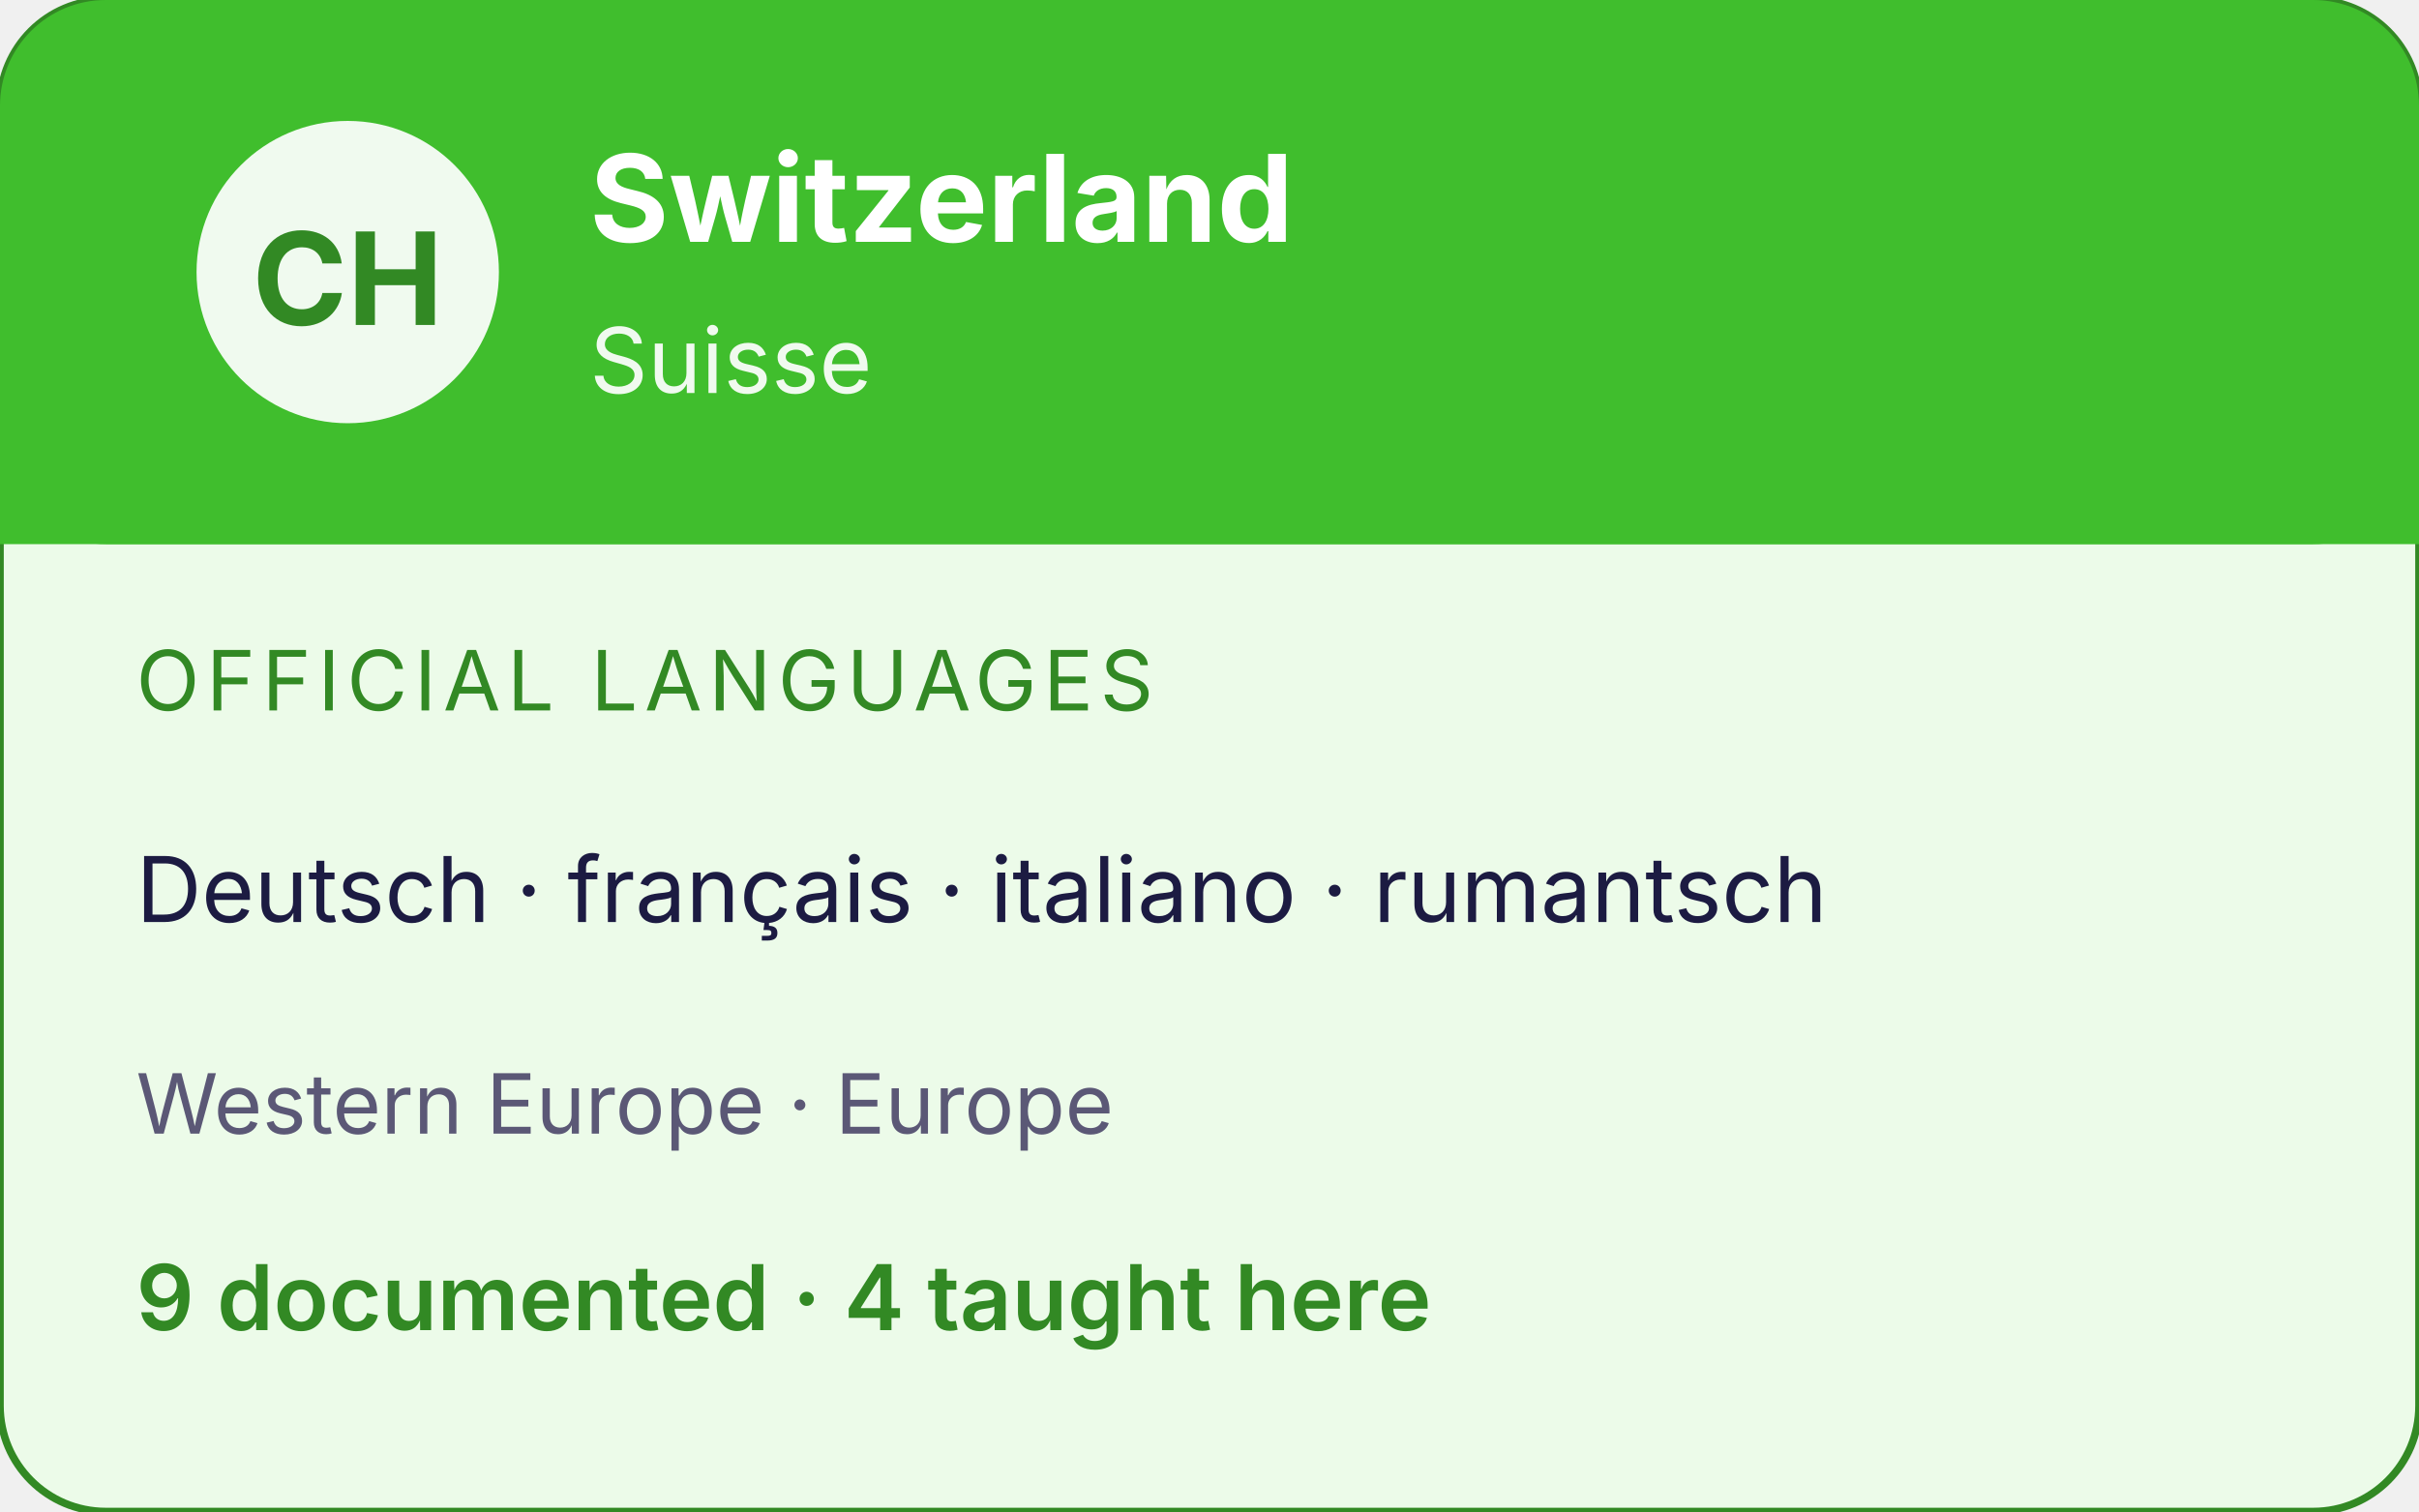
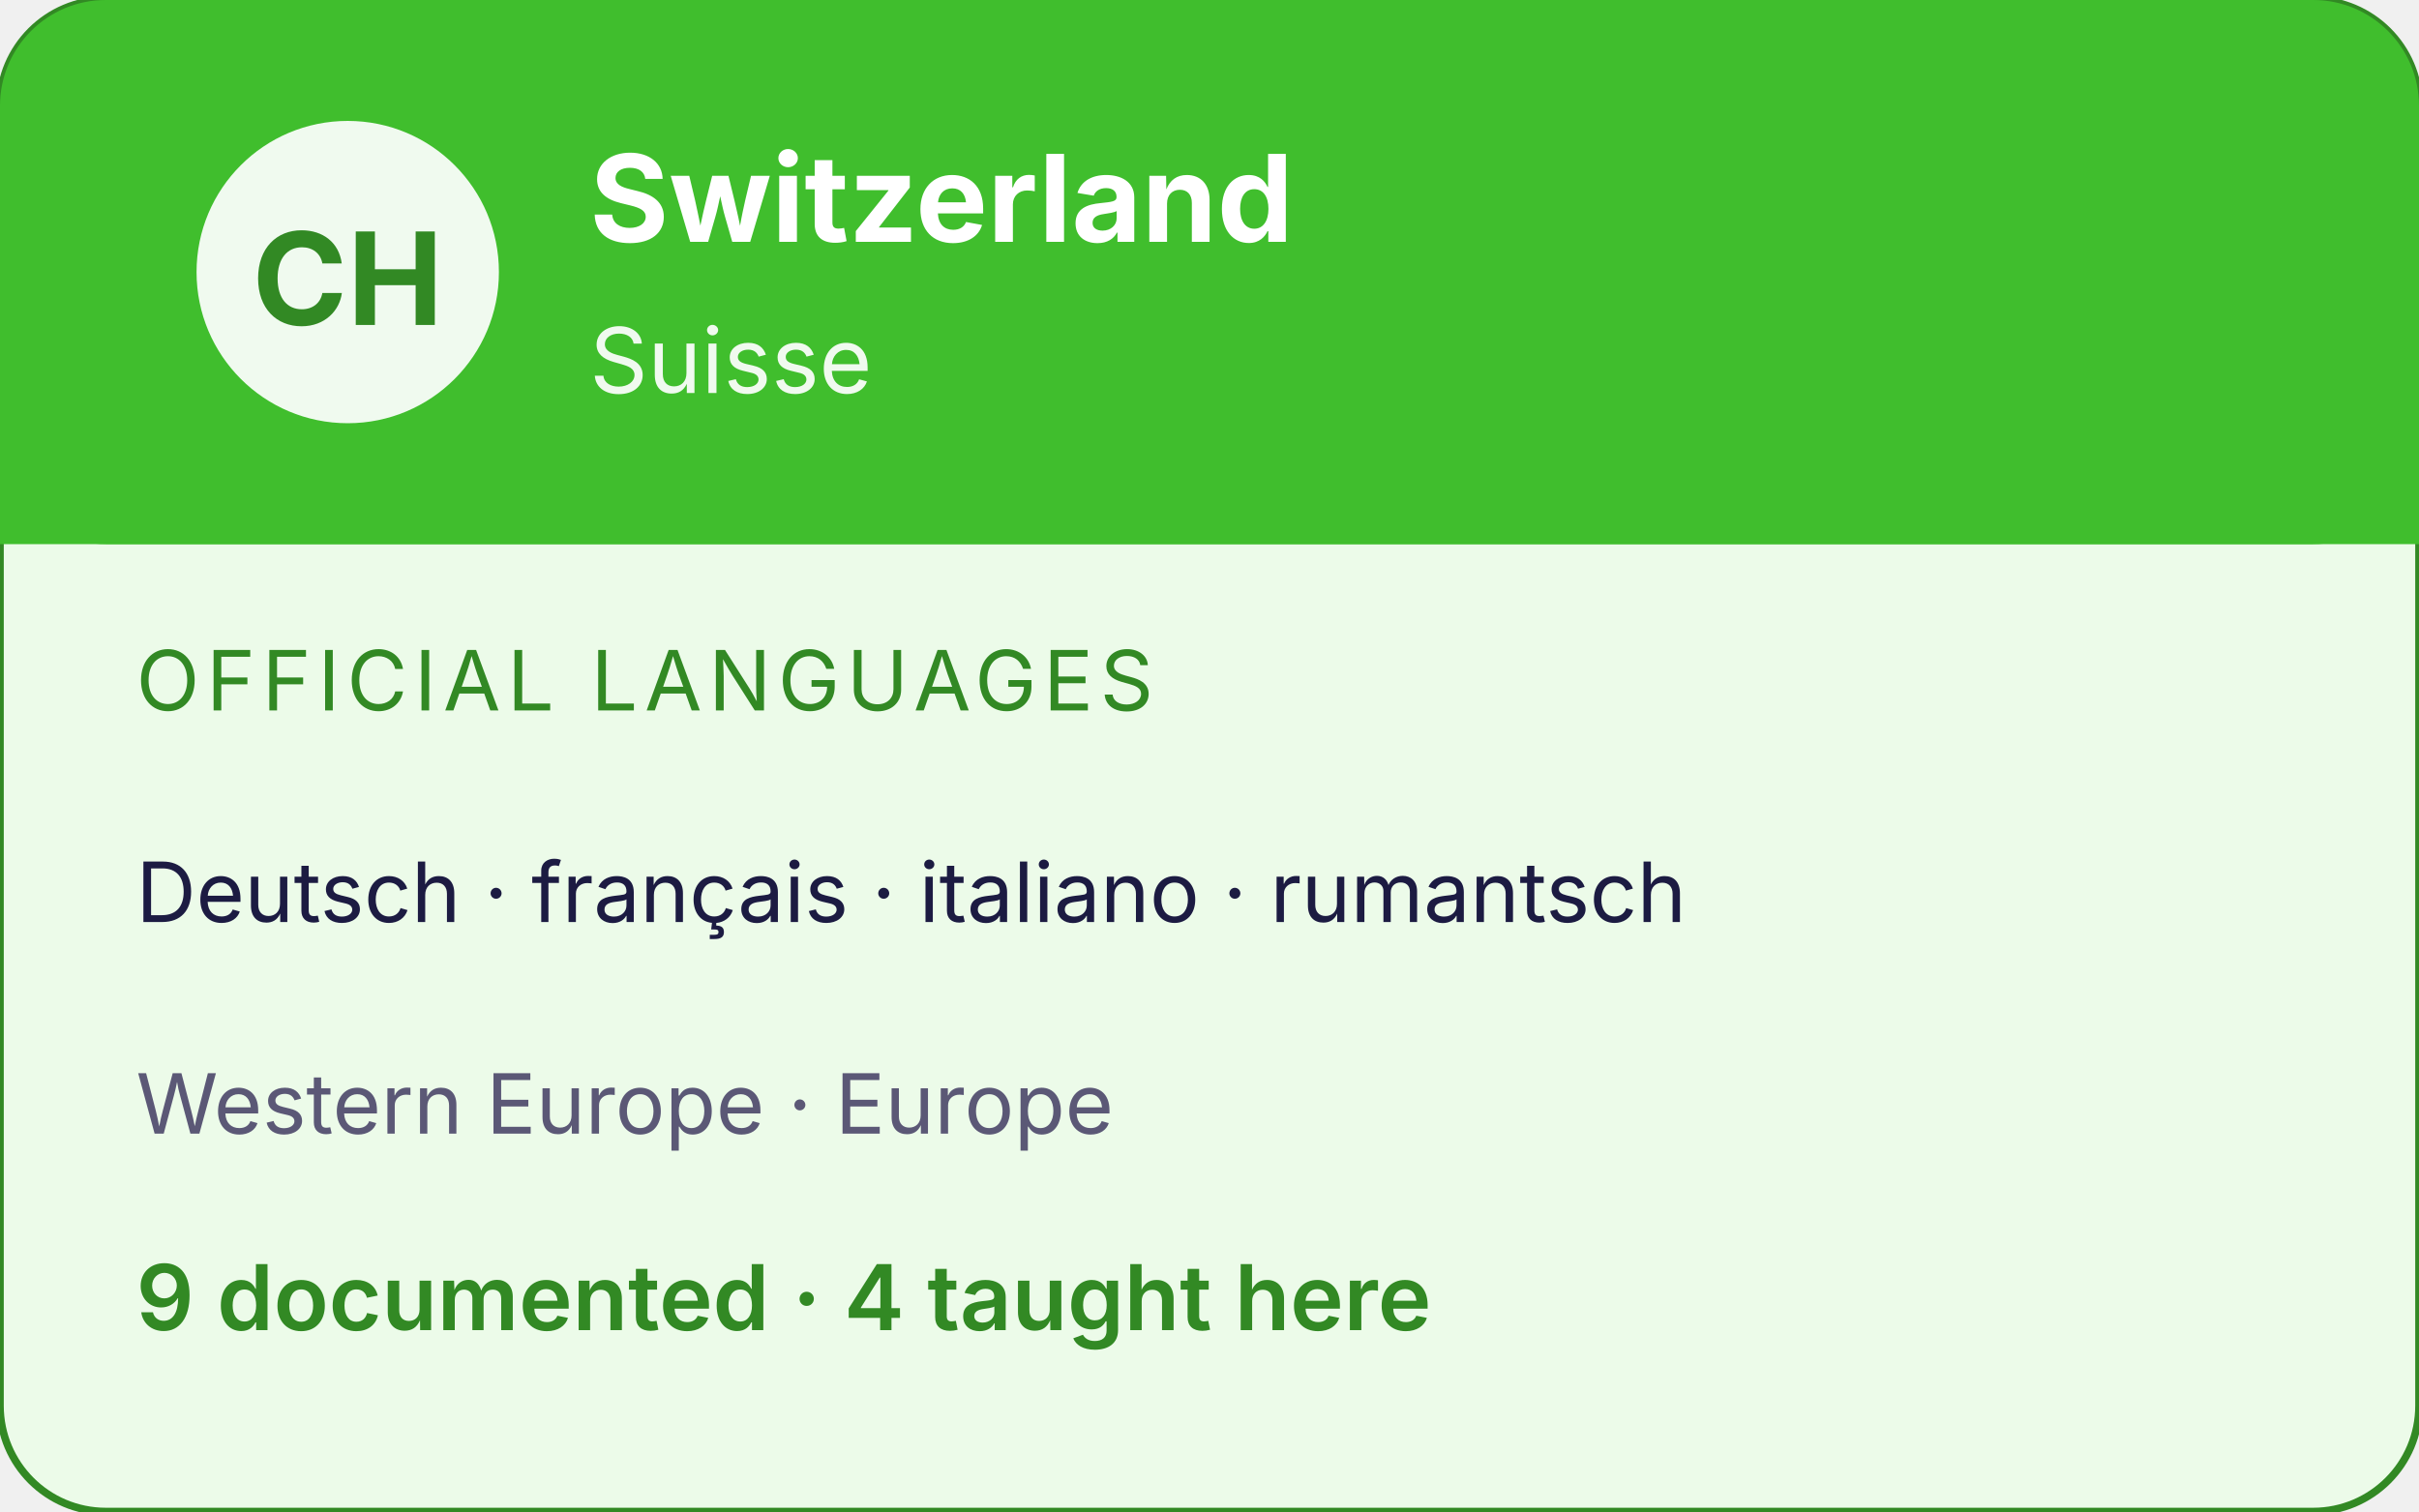
<svg xmlns="http://www.w3.org/2000/svg" viewBox="0 0 320 200" width="320" height="200" role="img" aria-label="Switzerland (CH): Deutsch, français, italiano, rumantsch. 9 languages documented for this country, 4 of them have a course on EkGuru." font-family="system-ui,-apple-system,Segoe UI,sans-serif">
  <rect width="320" height="200" rx="14" fill="hsl(112 70% 95%)" stroke="hsl(112 58% 34%)" stroke-width="1" />
  <rect width="320" height="72" rx="14" fill="hsl(112 62% 46%)" />
  <rect y="58" width="320" height="14" fill="hsl(112 62% 46%)" />
  <circle cx="46" cy="36" r="20" fill="#fff" opacity=".92" />
  <text x="46" y="43" text-anchor="middle" font-size="17" font-weight="700" fill="hsl(112 58% 34%)">CH</text>
  <text x="78" y="32" font-size="16" font-weight="700" fill="#fff">Switzerland</text>
  <text x="78" y="52" font-size="12" fill="#fff" opacity=".92">Suisse</text>
  <text x="18" y="94" font-size="11" letter-spacing=".08em" fill="hsl(112 58% 34%)">OFFICIAL LANGUAGES</text>
-   <text x="18" y="122" font-size="12" fill="#1c1b42">Deutsch · français · italiano · rumantsch</text>
+   <text x="18" y="122" font-size="11" fill="#1c1b42">Deutsch · français · italiano · rumantsch</text>
  <text x="18" y="150" font-size="11" fill="#5b5876">Western Europe · Europe</text>
  <text x="18" y="176" font-size="12" font-weight="600" fill="hsl(112 58% 34%)">9 documented · 4 taught here</text>
</svg>
